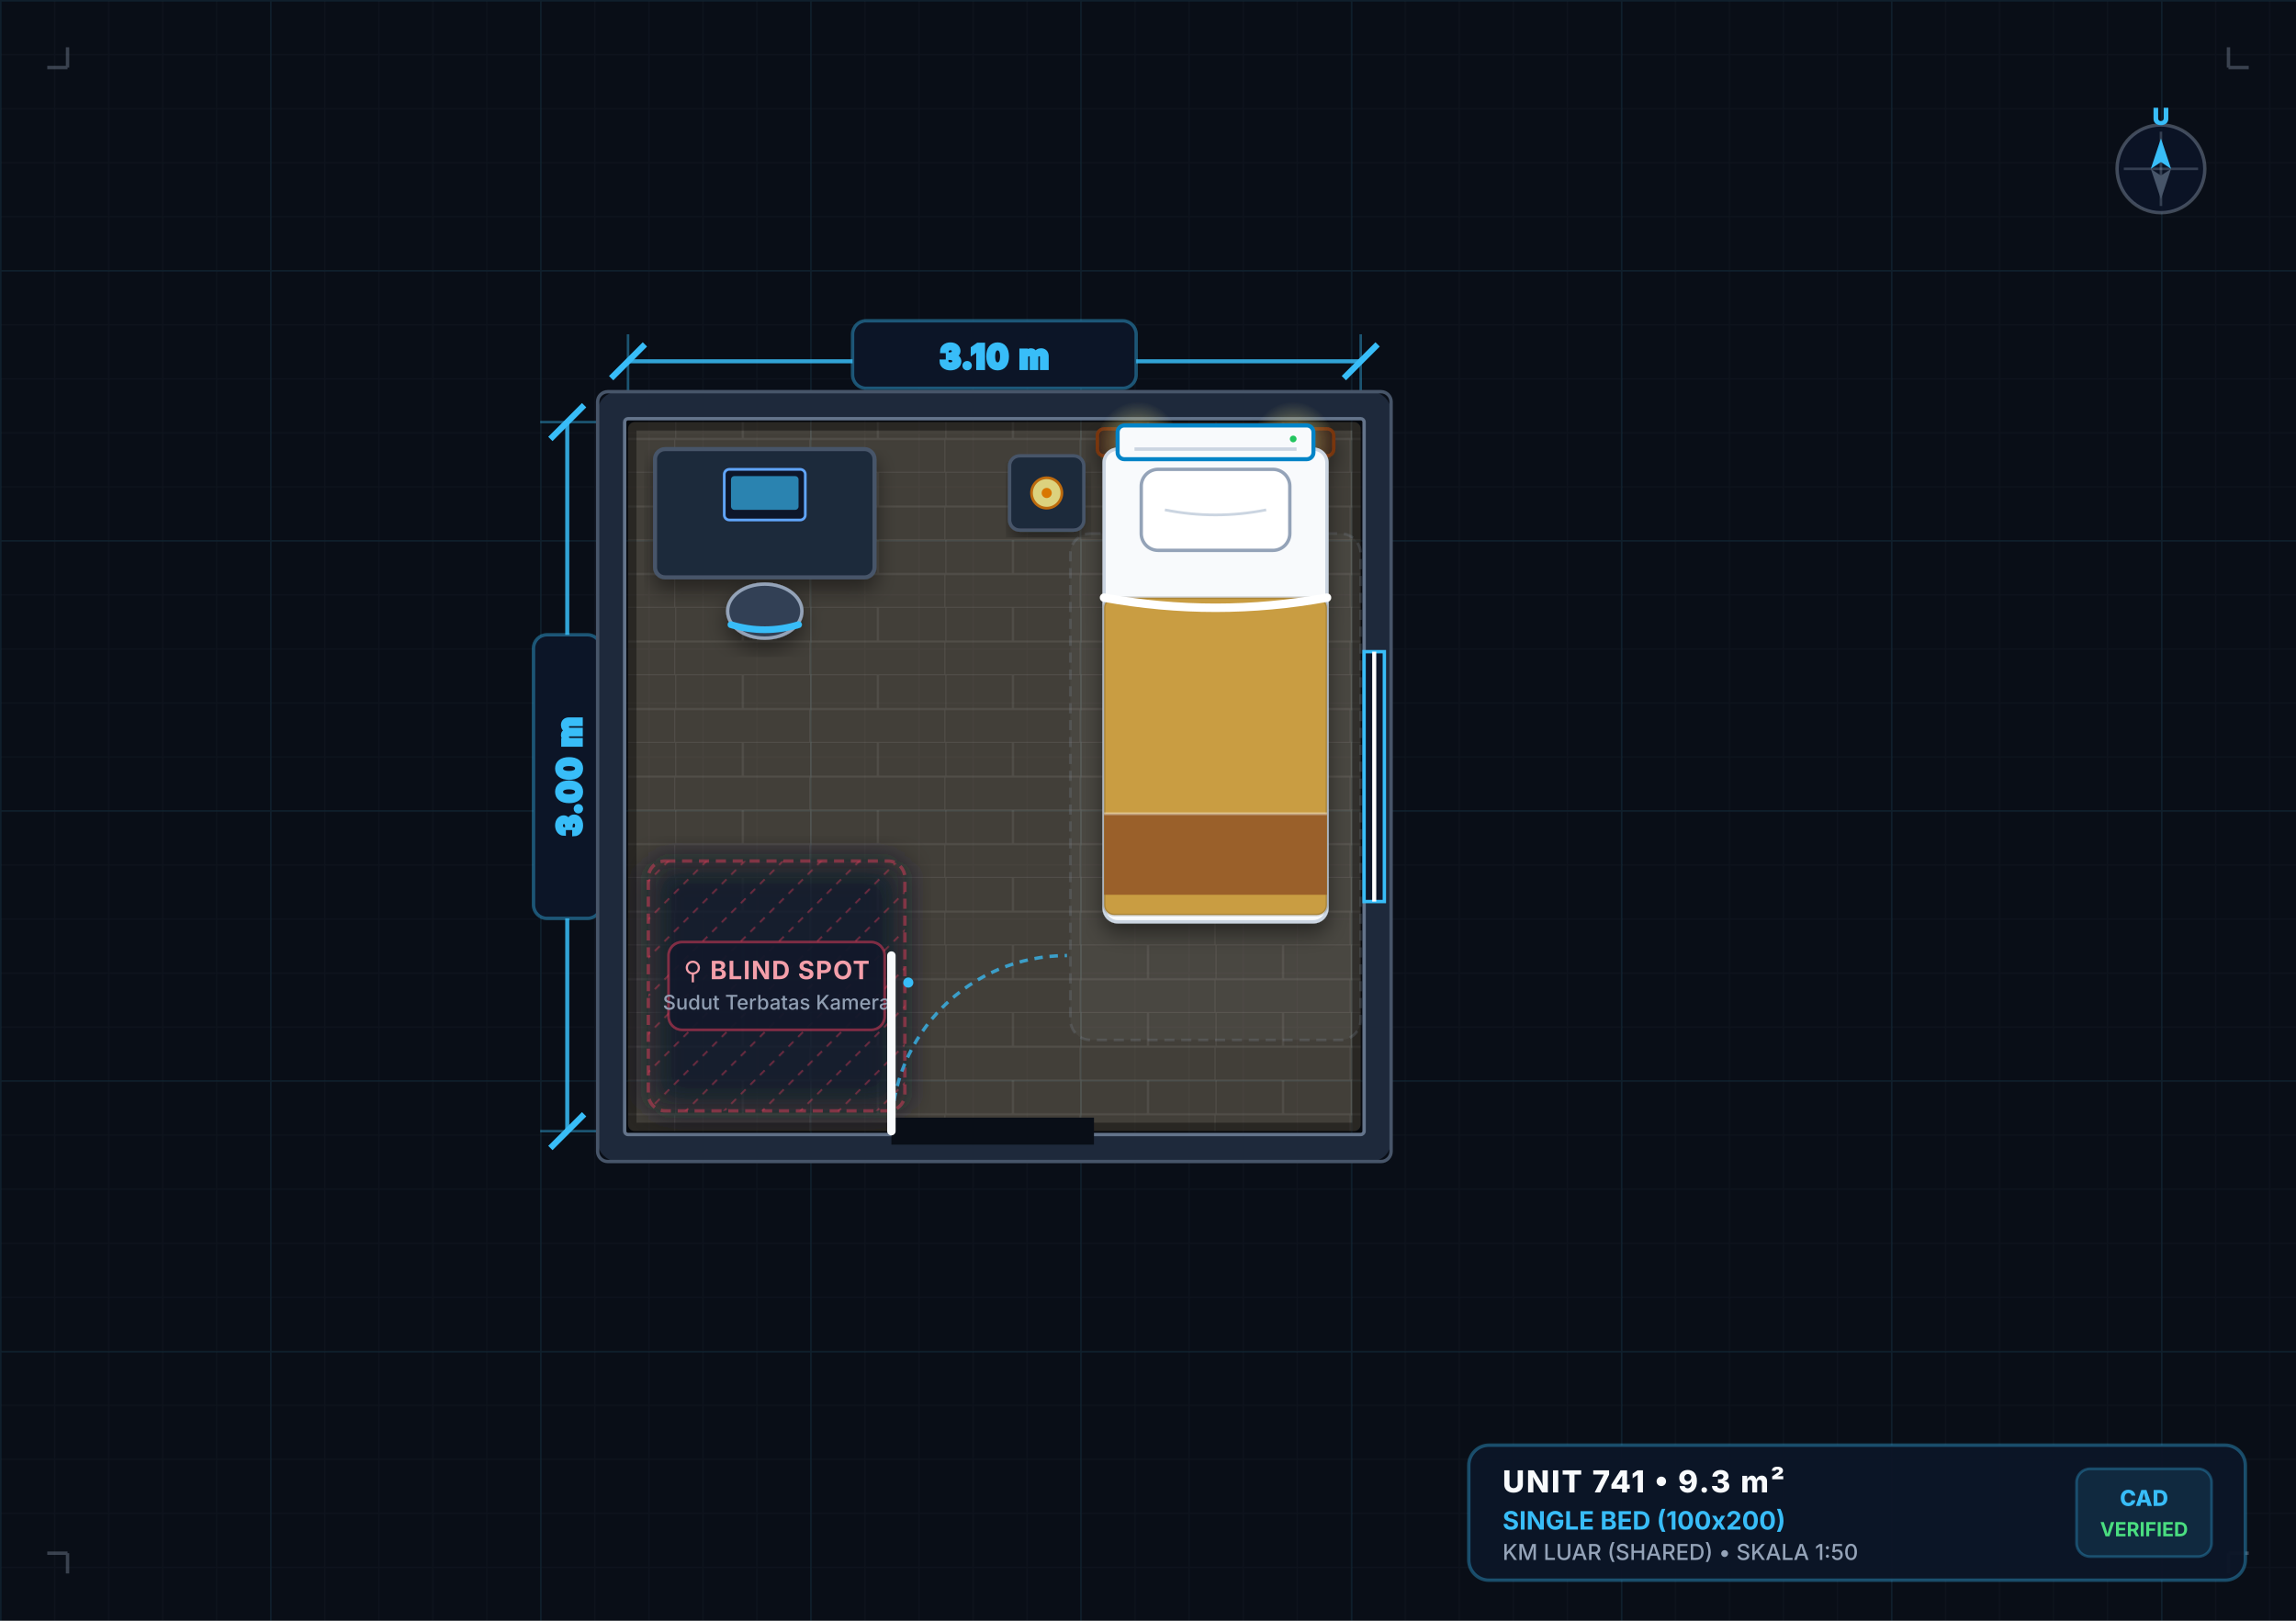
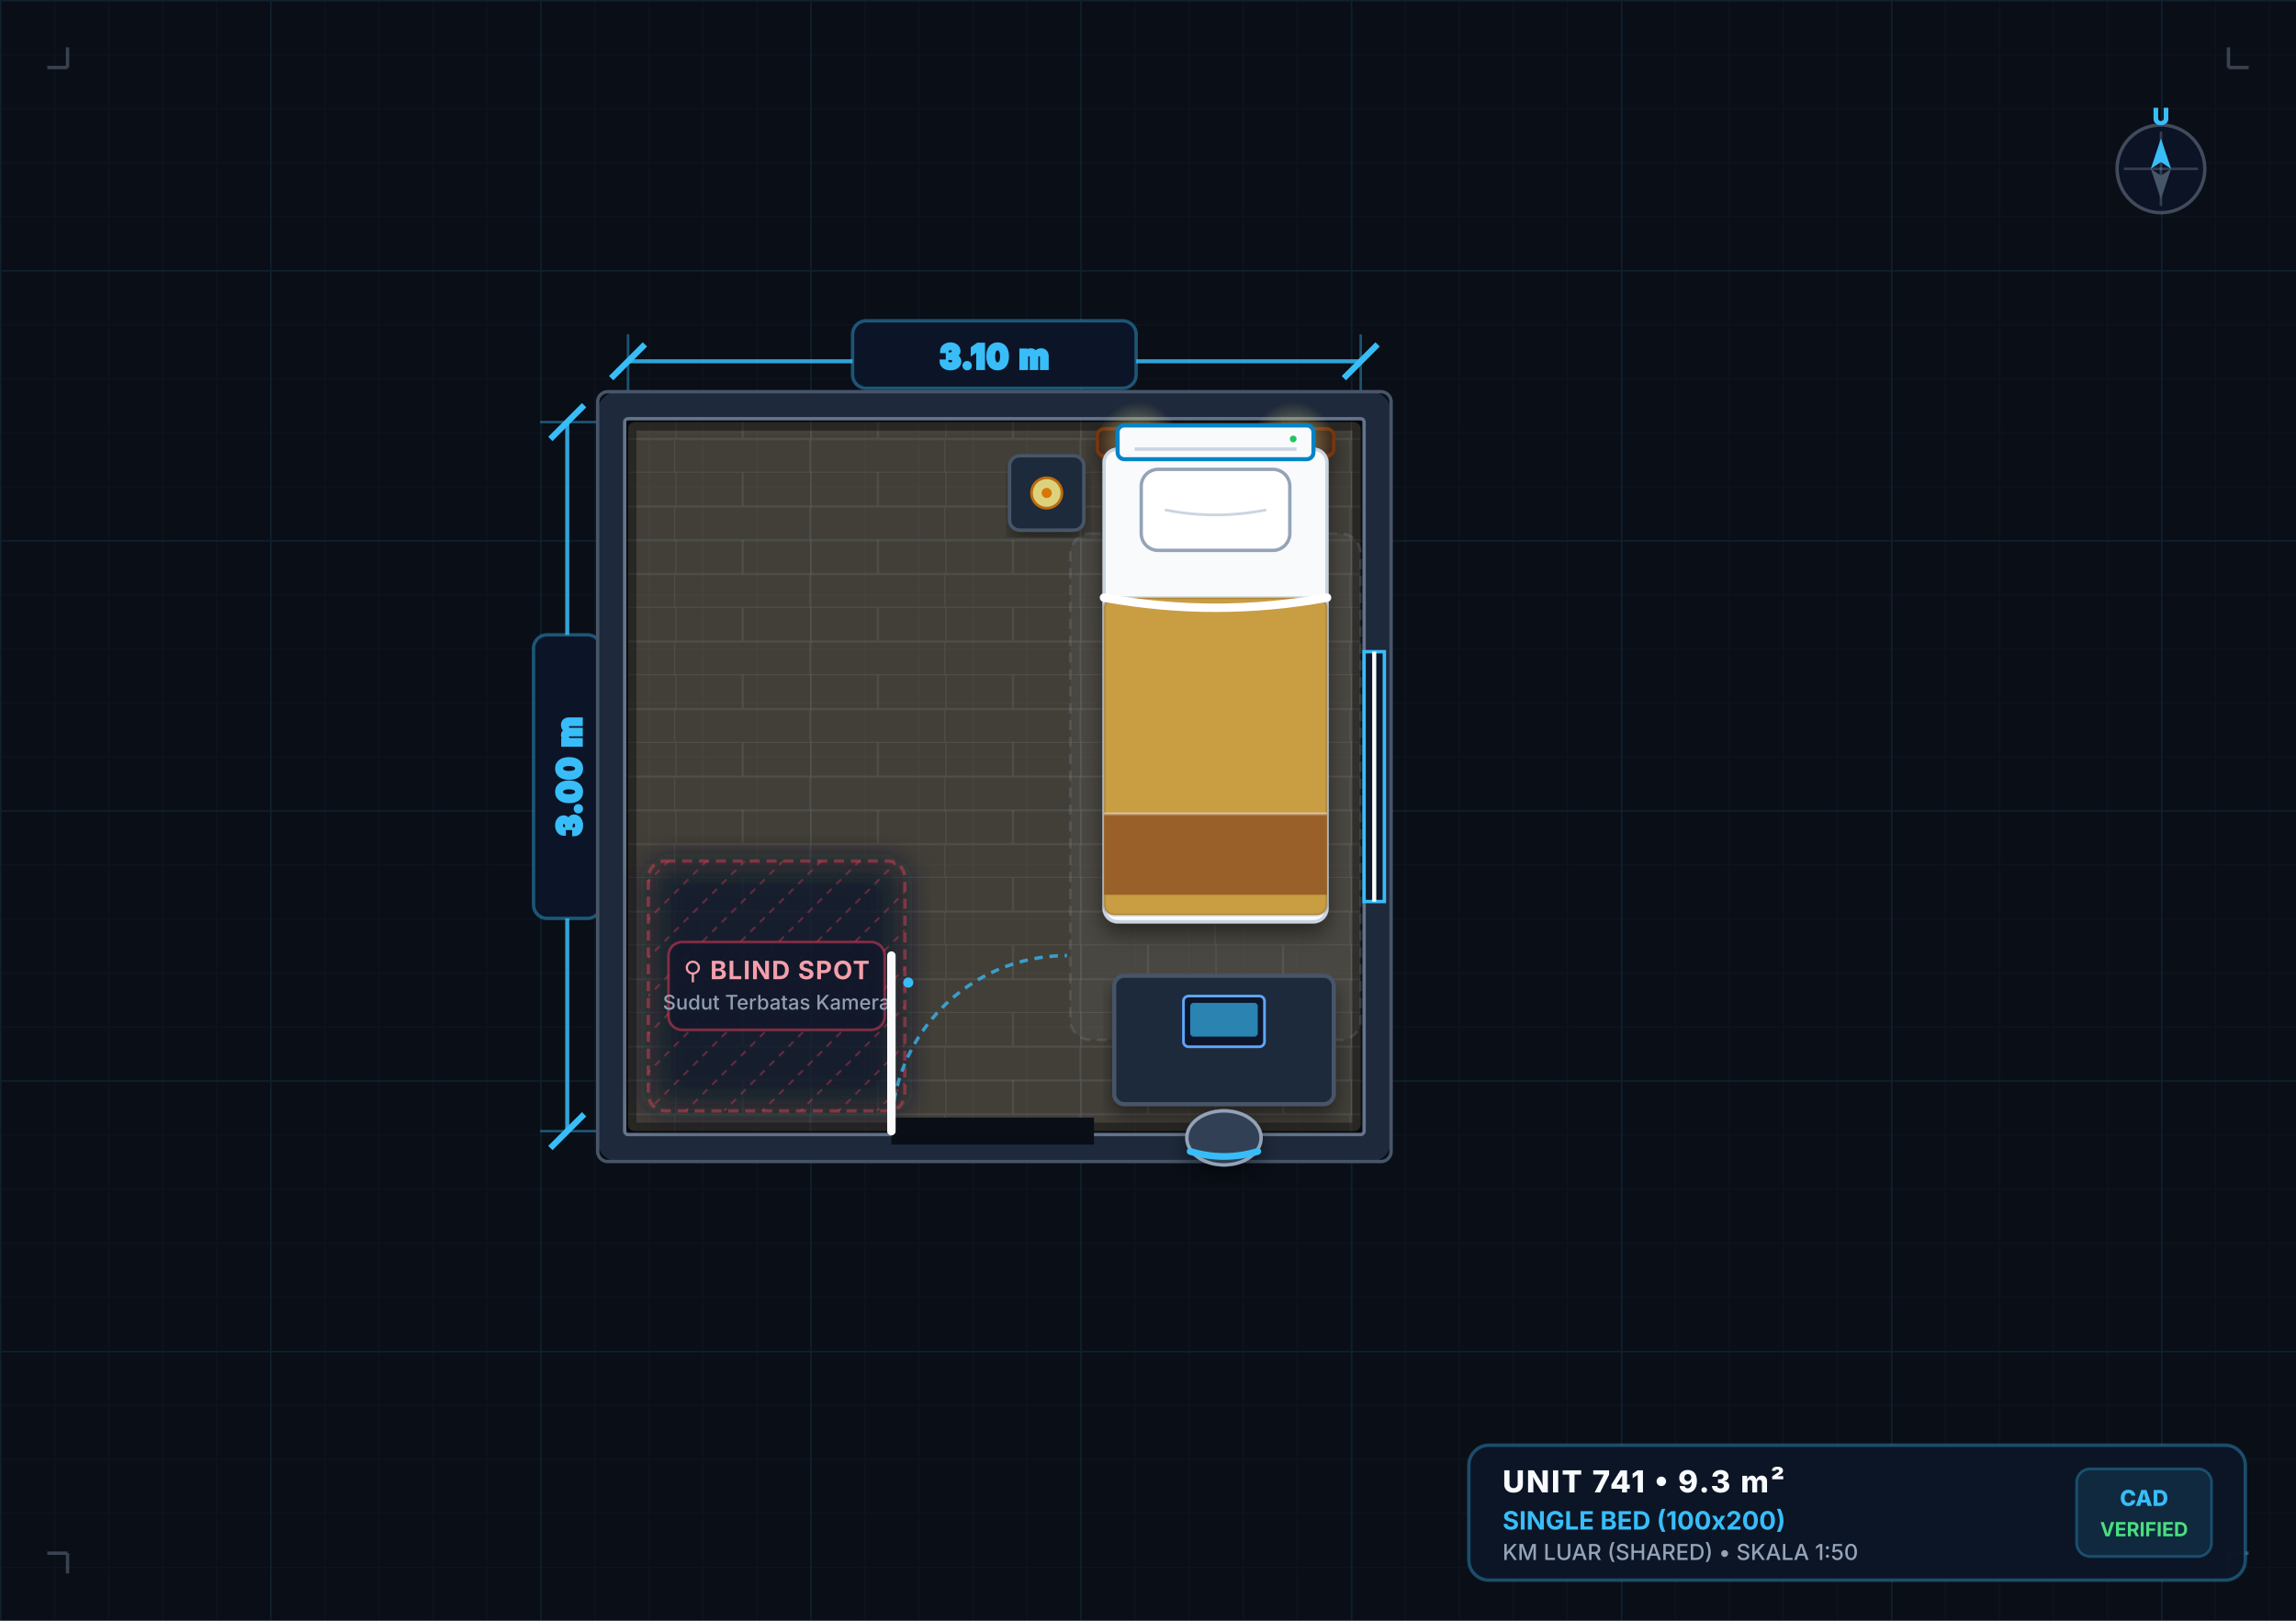
<svg xmlns="http://www.w3.org/2000/svg" viewBox="0 0 680 480" width="100%" height="100%" style="background:#090e17; border-radius:14px; font-family:'Inter',system-ui,-apple-system,sans-serif;">
  <defs>
    <pattern id="grid_cad_341" width="16" height="16" patternUnits="userSpaceOnUse">
      <path d="M 16 0 L 0 0 0 16" fill="none" stroke="rgba(148, 163, 184, 0.04)" stroke-width="0.75" />
    </pattern>
    <pattern id="grid_major_341" width="80" height="80" patternUnits="userSpaceOnUse">
      <path d="M 80 0 L 0 0 0 80" fill="none" stroke="rgba(56, 189, 248, 0.07)" stroke-width="1" />
    </pattern>
    <pattern id="parquet_341" width="40" height="20" patternUnits="userSpaceOnUse">
      <rect width="40" height="20" fill="#bba882" fill-opacity="0.32" />
      <path d="M 0 10 L 40 10 M 20 0 L 20 10 M 0 20 L 40 20 M 40 10 L 40 20 M 0 0 L 0 10" fill="none" stroke="rgba(255, 255, 255, 0.08)" stroke-width="0.6" />
    </pattern>
    <pattern id="bm_tile_341" width="12" height="12" patternUnits="userSpaceOnUse">
      <rect width="12" height="12" fill="#0f2338" />
      <path d="M 12 0 L 0 0 0 12" fill="none" stroke="rgba(56, 189, 248, 0.22)" stroke-width="0.6" />
    </pattern>
    <filter id="frost_blur_341" x="-10%" y="-10%" width="120%" height="120%">
      <feGaussianBlur stdDeviation="4.5" result="blur" />
    </filter>
    <pattern id="blind_hatch_341" width="8" height="8" patternTransform="rotate(45 0 0)" patternUnits="userSpaceOnUse">
      <line x1="0" y1="0" x2="0" y2="8" stroke="rgba(244, 63, 94, 0.35)" stroke-width="1.2" stroke-dasharray="2 2" />
    </pattern>
    <radialGradient id="lamp_glow_341">
      <stop offset="0%" stop-color="#fef08a" stop-opacity="0.5" />
      <stop offset="100%" stop-color="#fef08a" stop-opacity="0" />
    </radialGradient>
    <filter id="drop_shadow_341" x="-5%" y="-5%" width="115%" height="115%">
      <feDropShadow dx="0" dy="3" stdDeviation="3" flood-color="#000000" flood-opacity="0.45" />
    </filter>
  </defs>
  <rect width="680" height="480" fill="#090e17" />
  <rect width="680" height="480" fill="url(#grid_cad_341)" />
  <rect width="680" height="480" fill="url(#grid_major_341)" />
  <g stroke="rgba(148, 163, 184, 0.35)" stroke-width="1">
    <path d="M 14 20 L 20 20 M 20 14 L 20 20" />
    <path d="M 666 20 L 660 20 M 660 14 L 660 20" />
    <path d="M 14 460 L 20 460 M 20 466 L 20 460" />
    <path d="M 666 460 L 660 460 M 660 466 L 660 460" />
  </g>
  <g stroke="#38bdf8" stroke-width="1.2">
    <line x1="186" y1="107" x2="403" y2="107" opacity="0.85" />
    <line x1="181" y1="112" x2="191" y2="102" stroke-width="1.8" />
    <line x1="398" y1="112" x2="408" y2="102" stroke-width="1.8" />
    <line x1="186" y1="119" x2="186" y2="99" opacity="0.4" stroke-width="0.75" />
    <line x1="403" y1="119" x2="403" y2="99" opacity="0.4" stroke-width="0.75" />
    <rect x="252.5" y="95" width="84" height="20" rx="4" fill="#0c1527" stroke="rgba(56, 189, 248, 0.4)" stroke-width="1" />
    <text x="294.5" y="109" fill="#38bdf8" font-size="9.5" font-weight="700" text-anchor="middle" letter-spacing="0.5">
      3.10 m
    </text>
  </g>
  <g stroke="#38bdf8" stroke-width="1.2">
    <line x1="168" y1="125" x2="168" y2="335" opacity="0.85" />
    <line x1="163" y1="130" x2="173" y2="120" stroke-width="1.8" />
    <line x1="163" y1="340" x2="173" y2="330" stroke-width="1.8" />
    <line x1="180" y1="125" x2="160" y2="125" opacity="0.4" stroke-width="0.75" />
    <line x1="180" y1="335" x2="160" y2="335" opacity="0.4" stroke-width="0.75" />
    <g transform="translate(168, 230.0)">
      <rect x="-42" y="-10" width="84" height="20" rx="4" fill="#0c1527" stroke="rgba(56, 189, 248, 0.4)" stroke-width="1" transform="rotate(-90)" />
      <text x="0" y="4" fill="#38bdf8" font-size="9.5" font-weight="700" text-anchor="middle" letter-spacing="0.5" transform="rotate(-90)">
        3.00 m
      </text>
    </g>
  </g>
  <rect x="186" y="125" width="217" height="210" rx="2" fill="url(#parquet_341)" />
  <rect x="186" y="125" width="217" height="210" fill="none" stroke="rgba(0, 0, 0, 0.38)" stroke-width="5" />
  <rect x="181" y="120" width="227" height="220" fill="none" stroke="#1e293b" stroke-width="8" rx="2" />
  <rect x="177" y="116" width="235" height="228" fill="none" stroke="#475569" stroke-width="1" rx="3" />
  <rect x="185" y="124" width="219" height="212" fill="none" stroke="#64748b" stroke-width="1" rx="1" />
  <g id="unsure_zone" opacity="0.95">
    <rect x="192" y="255" width="76" height="74" rx="5" fill="rgba(15, 23, 42, 0.85)" filter="url(#frost_blur_341)" />
    <rect x="192" y="255" width="76" height="74" rx="5" fill="url(#blind_hatch_341)" stroke="rgba(244, 63, 94, 0.45)" stroke-width="1" stroke-dasharray="3 2" />
    <rect x="198" y="279" width="64" height="26" rx="4" fill="rgba(15, 23, 42, 0.94)" stroke="rgba(244, 63, 94, 0.5)" stroke-width="0.8" />
    <text x="230.0" y="290" fill="#fda4af" font-size="7.5" font-weight="700" text-anchor="middle" letter-spacing="0.3">
      ⚲ BLIND SPOT
    </text>
    <text x="230.0" y="299" fill="#94a3b8" font-size="6" font-weight="500" text-anchor="middle">
      Sudut Terbatas Kamera
    </text>
  </g>
  <rect x="317" y="158" width="86" height="150" rx="6" fill="rgba(255, 255, 255, 0.04)" stroke="rgba(148, 163, 184, 0.18)" stroke-width="0.8" stroke-dasharray="3 2" />
  <g id="bed_unit" filter="url(#drop_shadow_341)">
    <rect x="325" y="127" width="70" height="8" rx="2" fill="#3b271d" stroke="#78350f" stroke-width="1" />
    <circle cx="337" cy="131" r="12" fill="url(#lamp_glow_341)" />
    <circle cx="383" cy="131" r="12" fill="url(#lamp_glow_341)" />
    <circle cx="337" cy="131" r="2.5" fill="#fef08a" stroke="#d97706" stroke-width="0.8" />
    <circle cx="383" cy="131" r="2.5" fill="#fef08a" stroke="#d97706" stroke-width="0.8" />
    <rect x="327" y="133" width="66" height="140" rx="4" fill="#f8fafc" stroke="#cbd5e1" stroke-width="1" />
    <rect x="327" y="177" width="66" height="94" rx="3" fill="#c99d42" stroke="rgba(0,0,0,0.15)" stroke-width="0.8" />
    <path d="M 327 177 Q 360.0 183 393 177" fill="none" stroke="#ffffff" stroke-width="2.5" stroke-linecap="round" />
    <rect x="327" y="241" width="66" height="24" fill="#935a26" opacity="0.88" />
    <line x1="327" y1="241" x2="393" y2="241" stroke="rgba(255,255,255,0.4)" stroke-width="0.8" />
    <rect x="338" y="139" width="44" height="24" rx="5" fill="#ffffff" stroke="#94a3b8" stroke-width="1" />
    <path d="M 345 151 Q 360 154 375 151" fill="none" stroke="#cbd5e1" stroke-width="0.8" />
  </g>
  <g filter="url(#drop_shadow_341)">
    <rect x="299" y="135" width="22" height="22" rx="3" fill="#1e293b" stroke="#475569" stroke-width="1" />
    <circle cx="310" cy="146" r="4.5" fill="#fef08a" stroke="#d97706" stroke-width="0.8" opacity="0.85" />
    <circle cx="310" cy="146" r="1.5" fill="#d97706" />
  </g>
  <g id="desk_setup" filter="url(#drop_shadow_341)">
-     <rect x="194" y="133" width="65" height="38" rx="3" fill="#1e293b" stroke="#475569" stroke-width="1.2" />
-     <rect x="214.5" y="139" width="24" height="15" rx="1.5" fill="#0f172a" stroke="#60a5fa" stroke-width="0.8" />
-     <rect x="216.5" y="141" width="20" height="10" rx="1" fill="#38bdf8" opacity="0.65" />
-     <ellipse cx="226.5" cy="181" rx="11" ry="8" fill="#334155" stroke="#94a3b8" stroke-width="1" />
-     <path d="M 216.5 185 Q 226.5 188 236.5 185" fill="none" stroke="#38bdf8" stroke-width="2" stroke-linecap="round" />
+     <rect x="330" y="289" width="65" height="38" rx="3" fill="#1e293b" stroke="#475569" stroke-width="1.2" />
+     <rect x="350.5" y="295" width="24" height="15" rx="1.5" fill="#0f172a" stroke="#60a5fa" stroke-width="0.8" />
+     <rect x="352.5" y="297" width="20" height="10" rx="1" fill="#38bdf8" opacity="0.65" />
+     <ellipse cx="362.5" cy="337" rx="11" ry="8" fill="#334155" stroke="#94a3b8" stroke-width="1" />
+     <path d="M 352.5 341 Q 362.5 344 372.5 341" fill="none" stroke="#38bdf8" stroke-width="2" stroke-linecap="round" />
  </g>
  <g id="ac_unit">
    <rect x="331" y="126" width="58" height="10" rx="2" fill="#f8fafc" stroke="#0284c7" stroke-width="1.2" />
    <line x1="336" y1="133" x2="384" y2="133" stroke="#cbd5e1" stroke-width="1" />
    <circle cx="383" cy="130" r="1" fill="#22c55e" />
  </g>
  <g id="window_right">
    <rect x="404" y="193" width="6" height="74" fill="#0f172a" stroke="#38bdf8" stroke-width="1" />
    <line x1="407" y1="193" x2="407" y2="267" stroke="#ffffff" stroke-width="1.2" />
  </g>
  <g id="main_door">
    <rect x="264" y="331" width="60" height="8" fill="#090e17" />
    <path d="M 264 335 A 52 52 0 0 1 316 283" fill="none" stroke="#38bdf8" stroke-width="1" stroke-dasharray="2.5 2" opacity="0.75" />
    <line x1="264" y1="335" x2="264" y2="283" stroke="#f8fafc" stroke-width="2.5" stroke-linecap="round" />
    <circle cx="269" cy="291" r="1.5" fill="#38bdf8" />
  </g>
  <g id="title_block" transform="translate(435, 428)">
    <rect x="0" y="0" width="230" height="40" rx="6" fill="rgba(12, 21, 39, 0.96)" stroke="rgba(56, 189, 248, 0.35)" stroke-width="1" />
    <text x="10" y="14" fill="#f8fafc" font-size="9" font-weight="800" letter-spacing="0.5">
      UNIT 741 • 9.3 m²
    </text>
    <text x="10" y="25" fill="#38bdf8" font-size="7.5" font-weight="700">
      SINGLE BED (100x200)
    </text>
    <text x="10" y="34" fill="#94a3b8" font-size="6.5" font-weight="500">
      KM LUAR (SHARED) • SKALA 1:50
    </text>
    <rect x="180" y="7" width="40" height="26" rx="4" fill="rgba(56, 189, 248, 0.12)" stroke="rgba(56, 189, 248, 0.3)" stroke-width="0.8" />
    <text x="200" y="18" fill="#38bdf8" font-size="6.5" font-weight="800" text-anchor="middle">CAD</text>
    <text x="200" y="27" fill="#4ade80" font-size="5.8" font-weight="700" text-anchor="middle">VERIFIED</text>
  </g>
  <g id="north_compass" transform="translate(625, 35)">
    <circle cx="15" cy="15" r="13" fill="rgba(12, 21, 39, 0.9)" stroke="rgba(148, 163, 184, 0.4)" stroke-width="1" />
    <line x1="15" y1="4" x2="15" y2="26" stroke="rgba(148, 163, 184, 0.3)" stroke-width="0.75" />
    <line x1="4" y1="15" x2="26" y2="15" stroke="rgba(148, 163, 184, 0.3)" stroke-width="0.75" />
    <polygon points="15,6 18,15 15,13 12,15" fill="#38bdf8" />
    <polygon points="15,24 18,15 15,17 12,15" fill="#475569" />
    <text x="15" y="2" fill="#38bdf8" font-size="7" font-weight="900" text-anchor="middle">U</text>
  </g>
</svg>
